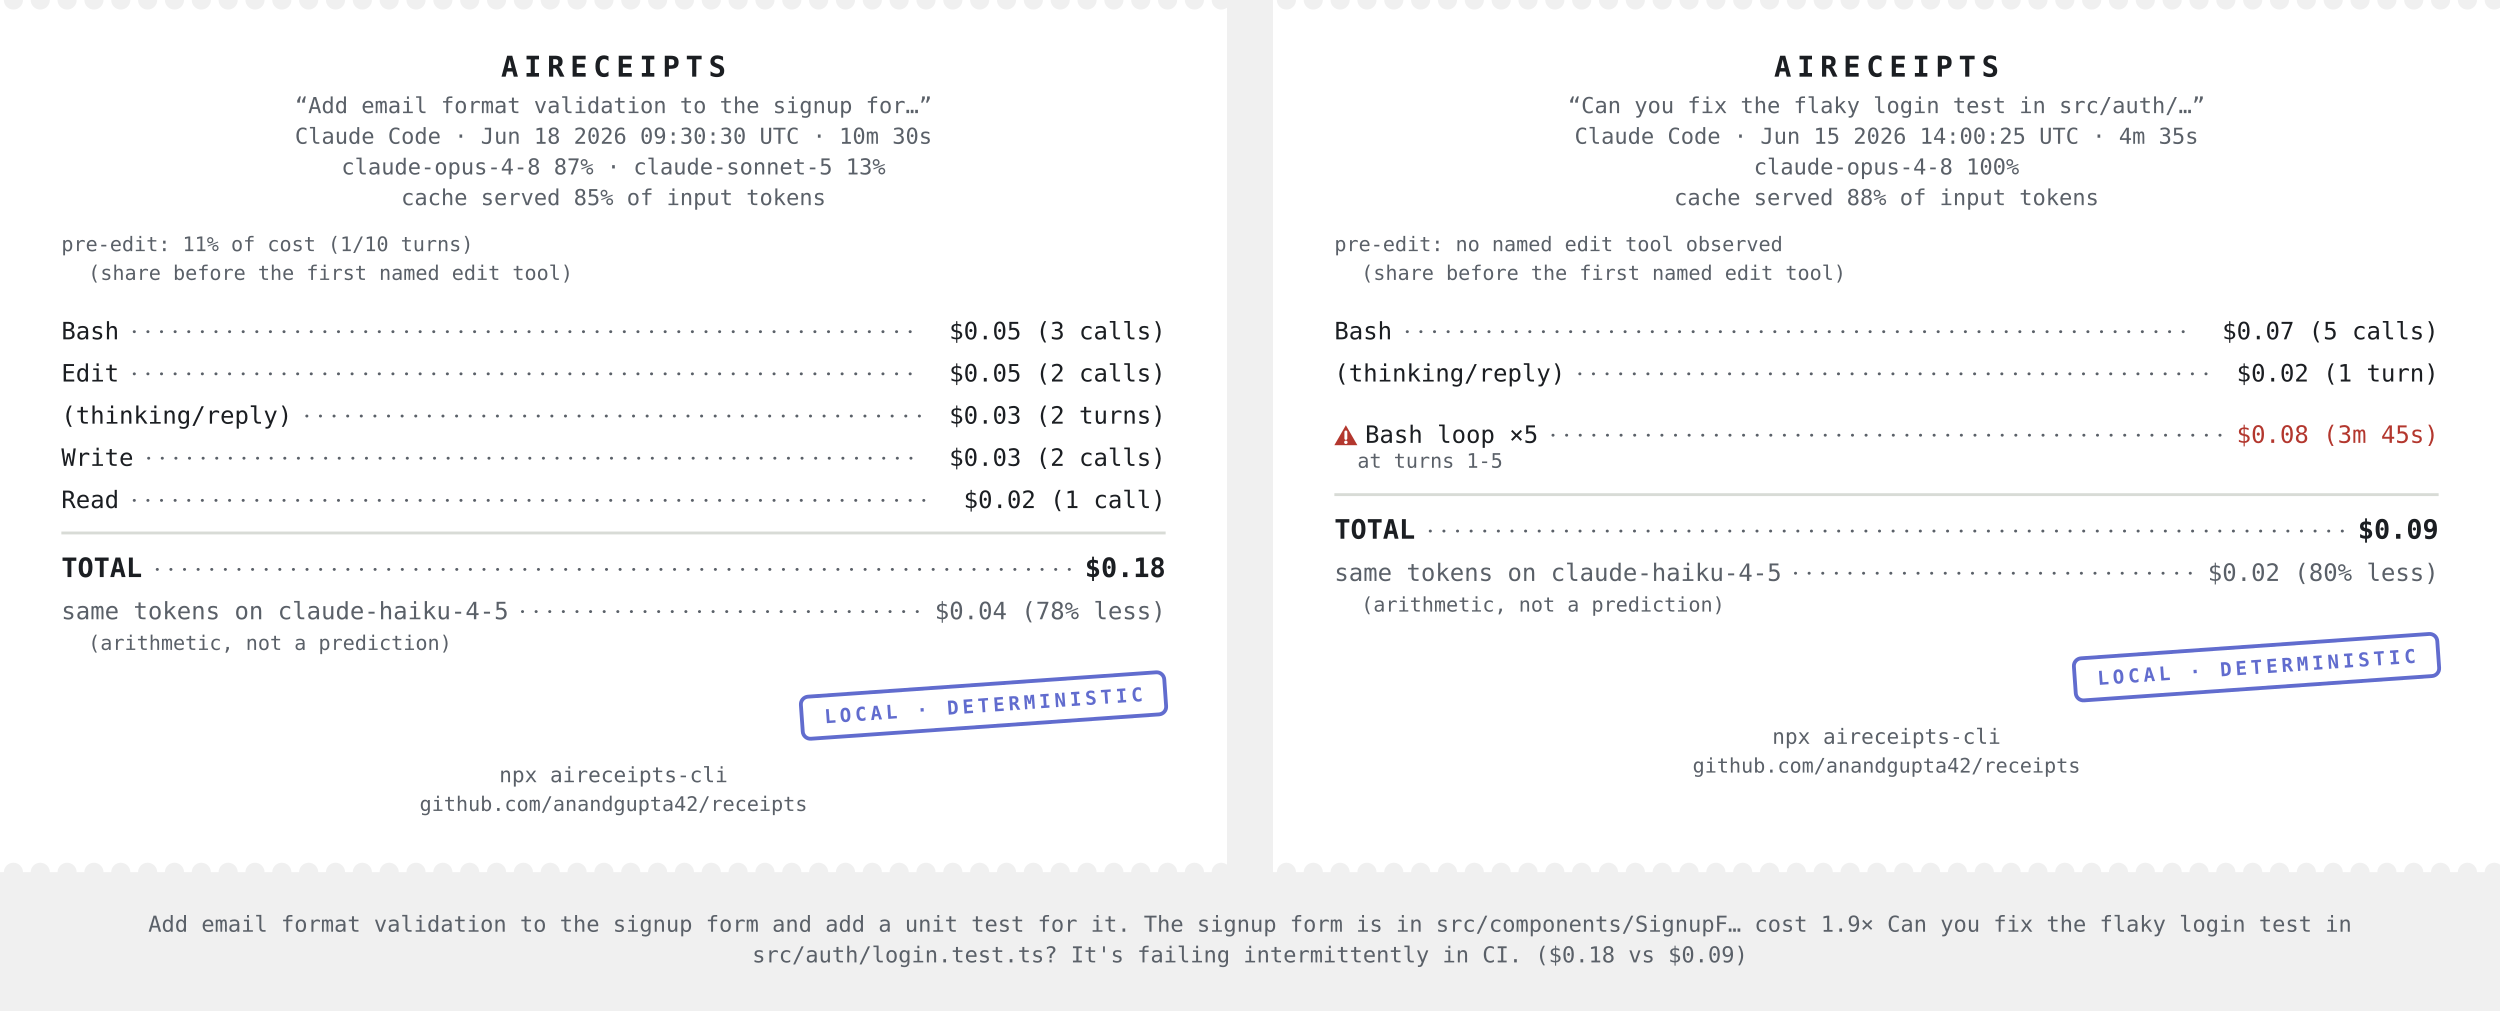
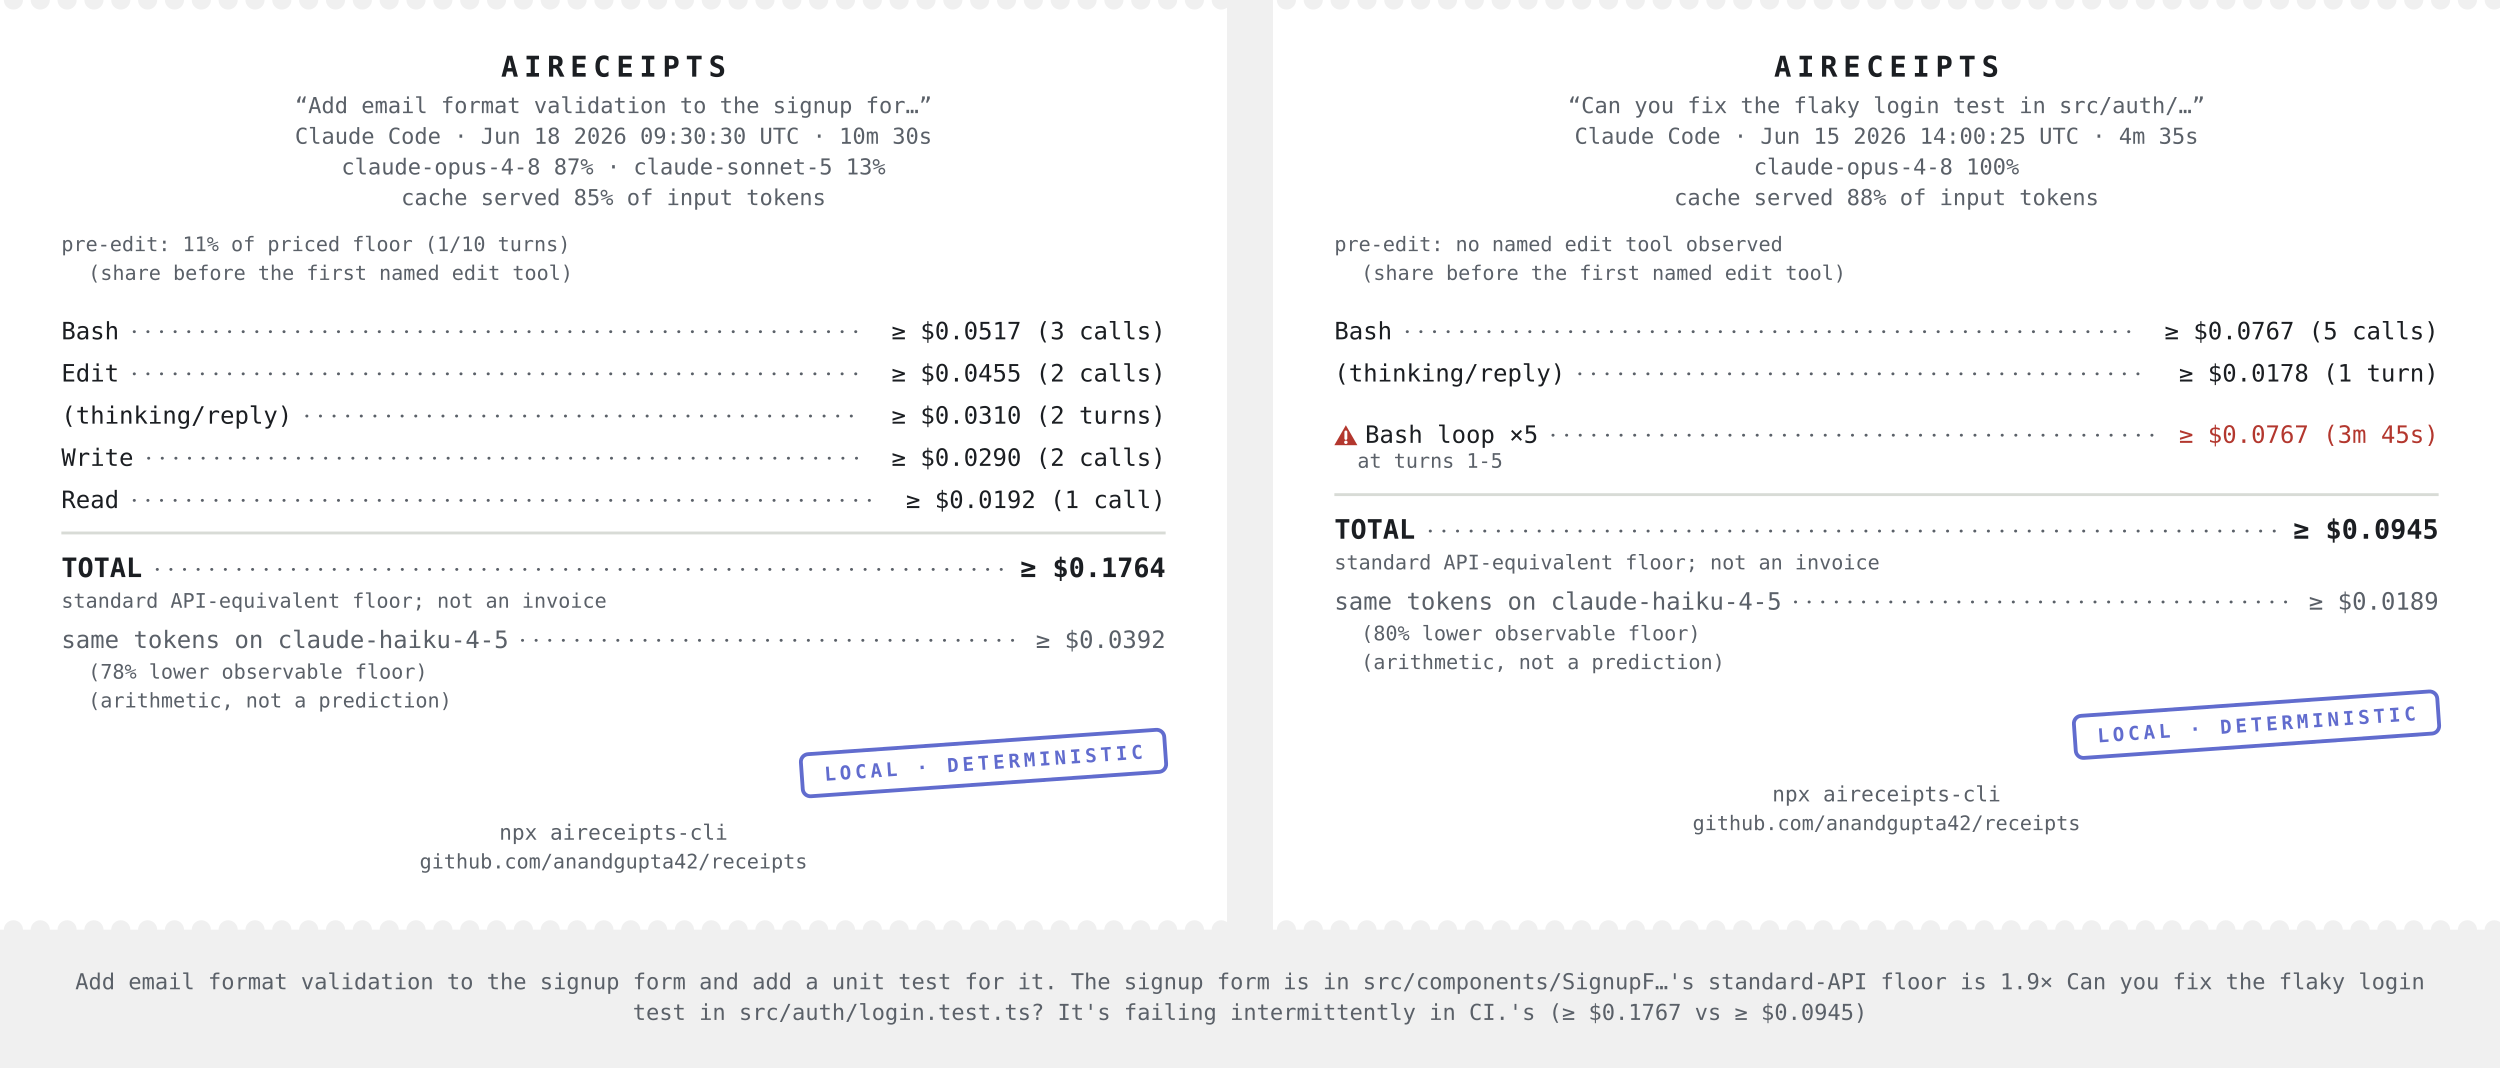
- <svg xmlns="http://www.w3.org/2000/svg" width="1304" height="527" viewBox="0 0 1304 527" font-family="&quot;SF Mono&quot;,&quot;Cascadia Code&quot;,&quot;JetBrains Mono&quot;,Menlo,Consolas,monospace" role="img" aria-label="aireceipts receipt comparison">
+ <svg xmlns="http://www.w3.org/2000/svg" width="1304" height="557" viewBox="0 0 1304 557" font-family="&quot;SF Mono&quot;,&quot;Cascadia Code&quot;,&quot;JetBrains Mono&quot;,Menlo,Consolas,monospace" role="img" aria-label="aireceipts receipt comparison">
  <g transform="translate(0 0)">
    <defs>
-       <mask id="perf-a" maskUnits="userSpaceOnUse" x="-5" y="-5" width="650" height="465">
-         <rect x="0" y="0" width="640" height="455" fill="#FFFFFF" />
+       <mask id="perf-a" maskUnits="userSpaceOnUse" x="-5" y="-5" width="650" height="495">
+         <rect x="0" y="0" width="640" height="485" fill="#FFFFFF" />
        <g class="perf-top">
          <circle cx="7" cy="0" r="5" fill="#000000" />
          <circle cx="21" cy="0" r="5" fill="#000000" />
          <circle cx="35" cy="0" r="5" fill="#000000" />
          <circle cx="49" cy="0" r="5" fill="#000000" />
          <circle cx="63" cy="0" r="5" fill="#000000" />
          <circle cx="77" cy="0" r="5" fill="#000000" />
          <circle cx="91" cy="0" r="5" fill="#000000" />
          <circle cx="105" cy="0" r="5" fill="#000000" />
          <circle cx="119" cy="0" r="5" fill="#000000" />
          <circle cx="133" cy="0" r="5" fill="#000000" />
          <circle cx="147" cy="0" r="5" fill="#000000" />
          <circle cx="161" cy="0" r="5" fill="#000000" />
          <circle cx="175" cy="0" r="5" fill="#000000" />
          <circle cx="189" cy="0" r="5" fill="#000000" />
          <circle cx="203" cy="0" r="5" fill="#000000" />
          <circle cx="217" cy="0" r="5" fill="#000000" />
          <circle cx="231" cy="0" r="5" fill="#000000" />
          <circle cx="245" cy="0" r="5" fill="#000000" />
          <circle cx="259" cy="0" r="5" fill="#000000" />
          <circle cx="273" cy="0" r="5" fill="#000000" />
          <circle cx="287" cy="0" r="5" fill="#000000" />
          <circle cx="301" cy="0" r="5" fill="#000000" />
          <circle cx="315" cy="0" r="5" fill="#000000" />
          <circle cx="329" cy="0" r="5" fill="#000000" />
          <circle cx="343" cy="0" r="5" fill="#000000" />
          <circle cx="357" cy="0" r="5" fill="#000000" />
          <circle cx="371" cy="0" r="5" fill="#000000" />
          <circle cx="385" cy="0" r="5" fill="#000000" />
          <circle cx="399" cy="0" r="5" fill="#000000" />
          <circle cx="413" cy="0" r="5" fill="#000000" />
          <circle cx="427" cy="0" r="5" fill="#000000" />
          <circle cx="441" cy="0" r="5" fill="#000000" />
          <circle cx="455" cy="0" r="5" fill="#000000" />
          <circle cx="469" cy="0" r="5" fill="#000000" />
          <circle cx="483" cy="0" r="5" fill="#000000" />
          <circle cx="497" cy="0" r="5" fill="#000000" />
          <circle cx="511" cy="0" r="5" fill="#000000" />
          <circle cx="525" cy="0" r="5" fill="#000000" />
          <circle cx="539" cy="0" r="5" fill="#000000" />
          <circle cx="553" cy="0" r="5" fill="#000000" />
          <circle cx="567" cy="0" r="5" fill="#000000" />
          <circle cx="581" cy="0" r="5" fill="#000000" />
          <circle cx="595" cy="0" r="5" fill="#000000" />
          <circle cx="609" cy="0" r="5" fill="#000000" />
          <circle cx="623" cy="0" r="5" fill="#000000" />
          <circle cx="637" cy="0" r="5" fill="#000000" />
        </g>
        <g class="perf-bottom">
-           <circle cx="7" cy="455" r="5" fill="#000000" />
-           <circle cx="21" cy="455" r="5" fill="#000000" />
-           <circle cx="35" cy="455" r="5" fill="#000000" />
-           <circle cx="49" cy="455" r="5" fill="#000000" />
-           <circle cx="63" cy="455" r="5" fill="#000000" />
-           <circle cx="77" cy="455" r="5" fill="#000000" />
-           <circle cx="91" cy="455" r="5" fill="#000000" />
-           <circle cx="105" cy="455" r="5" fill="#000000" />
-           <circle cx="119" cy="455" r="5" fill="#000000" />
-           <circle cx="133" cy="455" r="5" fill="#000000" />
-           <circle cx="147" cy="455" r="5" fill="#000000" />
-           <circle cx="161" cy="455" r="5" fill="#000000" />
-           <circle cx="175" cy="455" r="5" fill="#000000" />
-           <circle cx="189" cy="455" r="5" fill="#000000" />
-           <circle cx="203" cy="455" r="5" fill="#000000" />
-           <circle cx="217" cy="455" r="5" fill="#000000" />
-           <circle cx="231" cy="455" r="5" fill="#000000" />
-           <circle cx="245" cy="455" r="5" fill="#000000" />
-           <circle cx="259" cy="455" r="5" fill="#000000" />
-           <circle cx="273" cy="455" r="5" fill="#000000" />
-           <circle cx="287" cy="455" r="5" fill="#000000" />
-           <circle cx="301" cy="455" r="5" fill="#000000" />
-           <circle cx="315" cy="455" r="5" fill="#000000" />
-           <circle cx="329" cy="455" r="5" fill="#000000" />
-           <circle cx="343" cy="455" r="5" fill="#000000" />
-           <circle cx="357" cy="455" r="5" fill="#000000" />
-           <circle cx="371" cy="455" r="5" fill="#000000" />
-           <circle cx="385" cy="455" r="5" fill="#000000" />
-           <circle cx="399" cy="455" r="5" fill="#000000" />
-           <circle cx="413" cy="455" r="5" fill="#000000" />
-           <circle cx="427" cy="455" r="5" fill="#000000" />
-           <circle cx="441" cy="455" r="5" fill="#000000" />
-           <circle cx="455" cy="455" r="5" fill="#000000" />
-           <circle cx="469" cy="455" r="5" fill="#000000" />
-           <circle cx="483" cy="455" r="5" fill="#000000" />
-           <circle cx="497" cy="455" r="5" fill="#000000" />
-           <circle cx="511" cy="455" r="5" fill="#000000" />
-           <circle cx="525" cy="455" r="5" fill="#000000" />
-           <circle cx="539" cy="455" r="5" fill="#000000" />
-           <circle cx="553" cy="455" r="5" fill="#000000" />
-           <circle cx="567" cy="455" r="5" fill="#000000" />
-           <circle cx="581" cy="455" r="5" fill="#000000" />
-           <circle cx="595" cy="455" r="5" fill="#000000" />
-           <circle cx="609" cy="455" r="5" fill="#000000" />
-           <circle cx="623" cy="455" r="5" fill="#000000" />
-           <circle cx="637" cy="455" r="5" fill="#000000" />
+           <circle cx="7" cy="485" r="5" fill="#000000" />
+           <circle cx="21" cy="485" r="5" fill="#000000" />
+           <circle cx="35" cy="485" r="5" fill="#000000" />
+           <circle cx="49" cy="485" r="5" fill="#000000" />
+           <circle cx="63" cy="485" r="5" fill="#000000" />
+           <circle cx="77" cy="485" r="5" fill="#000000" />
+           <circle cx="91" cy="485" r="5" fill="#000000" />
+           <circle cx="105" cy="485" r="5" fill="#000000" />
+           <circle cx="119" cy="485" r="5" fill="#000000" />
+           <circle cx="133" cy="485" r="5" fill="#000000" />
+           <circle cx="147" cy="485" r="5" fill="#000000" />
+           <circle cx="161" cy="485" r="5" fill="#000000" />
+           <circle cx="175" cy="485" r="5" fill="#000000" />
+           <circle cx="189" cy="485" r="5" fill="#000000" />
+           <circle cx="203" cy="485" r="5" fill="#000000" />
+           <circle cx="217" cy="485" r="5" fill="#000000" />
+           <circle cx="231" cy="485" r="5" fill="#000000" />
+           <circle cx="245" cy="485" r="5" fill="#000000" />
+           <circle cx="259" cy="485" r="5" fill="#000000" />
+           <circle cx="273" cy="485" r="5" fill="#000000" />
+           <circle cx="287" cy="485" r="5" fill="#000000" />
+           <circle cx="301" cy="485" r="5" fill="#000000" />
+           <circle cx="315" cy="485" r="5" fill="#000000" />
+           <circle cx="329" cy="485" r="5" fill="#000000" />
+           <circle cx="343" cy="485" r="5" fill="#000000" />
+           <circle cx="357" cy="485" r="5" fill="#000000" />
+           <circle cx="371" cy="485" r="5" fill="#000000" />
+           <circle cx="385" cy="485" r="5" fill="#000000" />
+           <circle cx="399" cy="485" r="5" fill="#000000" />
+           <circle cx="413" cy="485" r="5" fill="#000000" />
+           <circle cx="427" cy="485" r="5" fill="#000000" />
+           <circle cx="441" cy="485" r="5" fill="#000000" />
+           <circle cx="455" cy="485" r="5" fill="#000000" />
+           <circle cx="469" cy="485" r="5" fill="#000000" />
+           <circle cx="483" cy="485" r="5" fill="#000000" />
+           <circle cx="497" cy="485" r="5" fill="#000000" />
+           <circle cx="511" cy="485" r="5" fill="#000000" />
+           <circle cx="525" cy="485" r="5" fill="#000000" />
+           <circle cx="539" cy="485" r="5" fill="#000000" />
+           <circle cx="553" cy="485" r="5" fill="#000000" />
+           <circle cx="567" cy="485" r="5" fill="#000000" />
+           <circle cx="581" cy="485" r="5" fill="#000000" />
+           <circle cx="595" cy="485" r="5" fill="#000000" />
+           <circle cx="609" cy="485" r="5" fill="#000000" />
+           <circle cx="623" cy="485" r="5" fill="#000000" />
+           <circle cx="637" cy="485" r="5" fill="#000000" />
        </g>
      </mask>
    </defs>
-     <rect x="0" y="0" width="640" height="455" fill="#FFFFFF" mask="url(#perf-a)" />
+     <rect x="0" y="0" width="640" height="485" fill="#FFFFFF" mask="url(#perf-a)" />
    <text x="320" y="40" font-size="15" fill="#1B1E22" text-anchor="middle" font-weight="700" letter-spacing="3">AIRECEIPTS</text>
    <text x="320" y="59" font-size="11.5" fill="#5A6068" text-anchor="middle">“Add email format validation to the signup for…”</text>
    <text x="320" y="75" font-size="11.5" fill="#5A6068" text-anchor="middle">Claude Code · Jun 18 2026 09:30:30 UTC · 10m 30s</text>
    <text x="320" y="91" font-size="11.5" fill="#5A6068" text-anchor="middle">claude-opus-4-8 87% · claude-sonnet-5 13%</text>
    <text x="320" y="107" font-size="11.5" fill="#5A6068" text-anchor="middle">cache served 85% of input tokens</text>
-     <text x="32" y="131" font-size="10.5" fill="#5A6068" text-anchor="start">pre-edit: 11% of cost (1/10 turns)</text>
+     <text x="32" y="131" font-size="10.5" fill="#5A6068" text-anchor="start">pre-edit: 11% of priced floor (1/10 turns)</text>
    <text x="46" y="146" font-size="10.5" fill="#5A6068" text-anchor="start">(share before the first named edit tool)</text>
    <text x="32" y="177" font-size="12.5" fill="#1B1E22" text-anchor="start">Bash</text>
-     <text x="608" y="177" font-size="12.5" fill="#1B1E22" text-anchor="end">$0.05  (3 calls)</text>
-     <line x1="70" y1="173" x2="480" y2="173" stroke="#5A6068" stroke-width="1.5" stroke-linecap="round" stroke-dasharray="0.1 7" />
+     <text x="608" y="177" font-size="12.5" fill="#1B1E22" text-anchor="end">≥ $0.0517  (3 calls)</text>
+     <line x1="70" y1="173" x2="450" y2="173" stroke="#5A6068" stroke-width="1.5" stroke-linecap="round" stroke-dasharray="0.1 7" />
    <text x="32" y="199" font-size="12.5" fill="#1B1E22" text-anchor="start">Edit</text>
-     <text x="608" y="199" font-size="12.5" fill="#1B1E22" text-anchor="end">$0.05  (2 calls)</text>
-     <line x1="70" y1="195" x2="480" y2="195" stroke="#5A6068" stroke-width="1.5" stroke-linecap="round" stroke-dasharray="0.1 7" />
+     <text x="608" y="199" font-size="12.5" fill="#1B1E22" text-anchor="end">≥ $0.0455  (2 calls)</text>
+     <line x1="70" y1="195" x2="450" y2="195" stroke="#5A6068" stroke-width="1.5" stroke-linecap="round" stroke-dasharray="0.1 7" />
    <text x="32" y="221" font-size="12.5" fill="#1B1E22" text-anchor="start">(thinking/reply)</text>
-     <text x="608" y="221" font-size="12.5" fill="#1B1E22" text-anchor="end">$0.03  (2 turns)</text>
-     <line x1="160" y1="217" x2="480" y2="217" stroke="#5A6068" stroke-width="1.5" stroke-linecap="round" stroke-dasharray="0.1 7" />
+     <text x="608" y="221" font-size="12.5" fill="#1B1E22" text-anchor="end">≥ $0.0310  (2 turns)</text>
+     <line x1="160" y1="217" x2="450" y2="217" stroke="#5A6068" stroke-width="1.5" stroke-linecap="round" stroke-dasharray="0.1 7" />
    <text x="32" y="243" font-size="12.5" fill="#1B1E22" text-anchor="start">Write</text>
-     <text x="608" y="243" font-size="12.5" fill="#1B1E22" text-anchor="end">$0.03  (2 calls)</text>
-     <line x1="77.5" y1="239" x2="480" y2="239" stroke="#5A6068" stroke-width="1.5" stroke-linecap="round" stroke-dasharray="0.1 7" />
+     <text x="608" y="243" font-size="12.5" fill="#1B1E22" text-anchor="end">≥ $0.0290  (2 calls)</text>
+     <line x1="77.5" y1="239" x2="450" y2="239" stroke="#5A6068" stroke-width="1.5" stroke-linecap="round" stroke-dasharray="0.1 7" />
    <text x="32" y="265" font-size="12.5" fill="#1B1E22" text-anchor="start">Read</text>
-     <text x="608" y="265" font-size="12.5" fill="#1B1E22" text-anchor="end">$0.02  (1 call)</text>
-     <line x1="70" y1="261" x2="487.5" y2="261" stroke="#5A6068" stroke-width="1.5" stroke-linecap="round" stroke-dasharray="0.1 7" />
+     <text x="608" y="265" font-size="12.5" fill="#1B1E22" text-anchor="end">≥ $0.0192  (1 call)</text>
+     <line x1="70" y1="261" x2="457.5" y2="261" stroke="#5A6068" stroke-width="1.5" stroke-linecap="round" stroke-dasharray="0.1 7" />
    <line x1="32" y1="278" x2="608" y2="278" stroke="#D8DBD6" stroke-width="1.5" />
    <text x="32" y="301" font-size="14" fill="#1B1E22" text-anchor="start" font-weight="700">TOTAL</text>
-     <text x="608" y="301" font-size="14" fill="#1B1E22" text-anchor="end" font-weight="700">$0.18</text>
-     <line x1="82" y1="297" x2="558" y2="297" stroke="#5A6068" stroke-width="1.5" stroke-linecap="round" stroke-dasharray="0.1 7" />
-     <text x="32" y="323" font-size="12.5" fill="#5A6068" text-anchor="start" font-weight="400">same tokens on claude-haiku-4-5</text>
-     <text x="608" y="323" font-size="12.5" fill="#5A6068" text-anchor="end" font-weight="400">$0.04 (78% less)</text>
-     <line x1="272.5" y1="319" x2="480" y2="319" stroke="#5A6068" stroke-width="1.5" stroke-linecap="round" stroke-dasharray="0.1 7" />
-     <text x="46" y="339" font-size="10.5" fill="#5A6068" text-anchor="start">(arithmetic, not a prediction)</text>
-     <g class="stamp" opacity="0.8" transform="rotate(-4 513 368)">
-       <rect x="418" y="357" width="190" height="22" rx="4" fill="none" stroke="#3947C2" stroke-width="2" />
-       <text x="513" y="371.5" font-size="10" fill="#3947C2" text-anchor="middle" font-weight="700" letter-spacing="2">LOCAL · DETERMINISTIC</text>
+     <text x="608" y="301" font-size="14" fill="#1B1E22" text-anchor="end" font-weight="700">≥ $0.1764</text>
+     <line x1="82" y1="297" x2="524.4" y2="297" stroke="#5A6068" stroke-width="1.5" stroke-linecap="round" stroke-dasharray="0.1 7" />
+     <text x="32" y="317" font-size="10.5" fill="#5A6068" text-anchor="start">standard API-equivalent floor; not an invoice</text>
+     <text x="32" y="338" font-size="12.5" fill="#5A6068" text-anchor="start" font-weight="400">same tokens on claude-haiku-4-5</text>
+     <text x="608" y="338" font-size="12.5" fill="#5A6068" text-anchor="end" font-weight="400">≥ $0.0392</text>
+     <line x1="272.5" y1="334" x2="532.5" y2="334" stroke="#5A6068" stroke-width="1.5" stroke-linecap="round" stroke-dasharray="0.1 7" />
+     <text x="46" y="354" font-size="10.5" fill="#5A6068" text-anchor="start">(78% lower observable floor)</text>
+     <text x="46" y="369" font-size="10.5" fill="#5A6068" text-anchor="start">(arithmetic, not a prediction)</text>
+     <g class="stamp" opacity="0.8" transform="rotate(-4 513 398)">
+       <rect x="418" y="387" width="190" height="22" rx="4" fill="none" stroke="#3947C2" stroke-width="2" />
+       <text x="513" y="401.5" font-size="10" fill="#3947C2" text-anchor="middle" font-weight="700" letter-spacing="2">LOCAL · DETERMINISTIC</text>
    </g>
-     <text x="320" y="408" font-size="11" fill="#5A6068" text-anchor="middle">npx aireceipts-cli</text>
-     <text x="320" y="423" font-size="10.5" fill="#5A6068" text-anchor="middle">github.com/anandgupta42/receipts</text>
+     <text x="320" y="438" font-size="11" fill="#5A6068" text-anchor="middle">npx aireceipts-cli</text>
+     <text x="320" y="453" font-size="10.5" fill="#5A6068" text-anchor="middle">github.com/anandgupta42/receipts</text>
  </g>
  <g transform="translate(664 0)">
    <defs>
-       <mask id="perf-b" maskUnits="userSpaceOnUse" x="-5" y="-5" width="650" height="465">
-         <rect x="0" y="0" width="640" height="455" fill="#FFFFFF" />
+       <mask id="perf-b" maskUnits="userSpaceOnUse" x="-5" y="-5" width="650" height="495">
+         <rect x="0" y="0" width="640" height="485" fill="#FFFFFF" />
        <g class="perf-top">
          <circle cx="7" cy="0" r="5" fill="#000000" />
          <circle cx="21" cy="0" r="5" fill="#000000" />
          <circle cx="35" cy="0" r="5" fill="#000000" />
          <circle cx="49" cy="0" r="5" fill="#000000" />
          <circle cx="63" cy="0" r="5" fill="#000000" />
          <circle cx="77" cy="0" r="5" fill="#000000" />
          <circle cx="91" cy="0" r="5" fill="#000000" />
          <circle cx="105" cy="0" r="5" fill="#000000" />
          <circle cx="119" cy="0" r="5" fill="#000000" />
          <circle cx="133" cy="0" r="5" fill="#000000" />
          <circle cx="147" cy="0" r="5" fill="#000000" />
          <circle cx="161" cy="0" r="5" fill="#000000" />
          <circle cx="175" cy="0" r="5" fill="#000000" />
          <circle cx="189" cy="0" r="5" fill="#000000" />
          <circle cx="203" cy="0" r="5" fill="#000000" />
          <circle cx="217" cy="0" r="5" fill="#000000" />
          <circle cx="231" cy="0" r="5" fill="#000000" />
          <circle cx="245" cy="0" r="5" fill="#000000" />
          <circle cx="259" cy="0" r="5" fill="#000000" />
          <circle cx="273" cy="0" r="5" fill="#000000" />
          <circle cx="287" cy="0" r="5" fill="#000000" />
          <circle cx="301" cy="0" r="5" fill="#000000" />
          <circle cx="315" cy="0" r="5" fill="#000000" />
          <circle cx="329" cy="0" r="5" fill="#000000" />
          <circle cx="343" cy="0" r="5" fill="#000000" />
          <circle cx="357" cy="0" r="5" fill="#000000" />
          <circle cx="371" cy="0" r="5" fill="#000000" />
          <circle cx="385" cy="0" r="5" fill="#000000" />
          <circle cx="399" cy="0" r="5" fill="#000000" />
          <circle cx="413" cy="0" r="5" fill="#000000" />
          <circle cx="427" cy="0" r="5" fill="#000000" />
          <circle cx="441" cy="0" r="5" fill="#000000" />
          <circle cx="455" cy="0" r="5" fill="#000000" />
          <circle cx="469" cy="0" r="5" fill="#000000" />
          <circle cx="483" cy="0" r="5" fill="#000000" />
          <circle cx="497" cy="0" r="5" fill="#000000" />
          <circle cx="511" cy="0" r="5" fill="#000000" />
          <circle cx="525" cy="0" r="5" fill="#000000" />
          <circle cx="539" cy="0" r="5" fill="#000000" />
          <circle cx="553" cy="0" r="5" fill="#000000" />
          <circle cx="567" cy="0" r="5" fill="#000000" />
          <circle cx="581" cy="0" r="5" fill="#000000" />
          <circle cx="595" cy="0" r="5" fill="#000000" />
          <circle cx="609" cy="0" r="5" fill="#000000" />
          <circle cx="623" cy="0" r="5" fill="#000000" />
          <circle cx="637" cy="0" r="5" fill="#000000" />
        </g>
        <g class="perf-bottom">
-           <circle cx="7" cy="455" r="5" fill="#000000" />
-           <circle cx="21" cy="455" r="5" fill="#000000" />
-           <circle cx="35" cy="455" r="5" fill="#000000" />
-           <circle cx="49" cy="455" r="5" fill="#000000" />
-           <circle cx="63" cy="455" r="5" fill="#000000" />
-           <circle cx="77" cy="455" r="5" fill="#000000" />
-           <circle cx="91" cy="455" r="5" fill="#000000" />
-           <circle cx="105" cy="455" r="5" fill="#000000" />
-           <circle cx="119" cy="455" r="5" fill="#000000" />
-           <circle cx="133" cy="455" r="5" fill="#000000" />
-           <circle cx="147" cy="455" r="5" fill="#000000" />
-           <circle cx="161" cy="455" r="5" fill="#000000" />
-           <circle cx="175" cy="455" r="5" fill="#000000" />
-           <circle cx="189" cy="455" r="5" fill="#000000" />
-           <circle cx="203" cy="455" r="5" fill="#000000" />
-           <circle cx="217" cy="455" r="5" fill="#000000" />
-           <circle cx="231" cy="455" r="5" fill="#000000" />
-           <circle cx="245" cy="455" r="5" fill="#000000" />
-           <circle cx="259" cy="455" r="5" fill="#000000" />
-           <circle cx="273" cy="455" r="5" fill="#000000" />
-           <circle cx="287" cy="455" r="5" fill="#000000" />
-           <circle cx="301" cy="455" r="5" fill="#000000" />
-           <circle cx="315" cy="455" r="5" fill="#000000" />
-           <circle cx="329" cy="455" r="5" fill="#000000" />
-           <circle cx="343" cy="455" r="5" fill="#000000" />
-           <circle cx="357" cy="455" r="5" fill="#000000" />
-           <circle cx="371" cy="455" r="5" fill="#000000" />
-           <circle cx="385" cy="455" r="5" fill="#000000" />
-           <circle cx="399" cy="455" r="5" fill="#000000" />
-           <circle cx="413" cy="455" r="5" fill="#000000" />
-           <circle cx="427" cy="455" r="5" fill="#000000" />
-           <circle cx="441" cy="455" r="5" fill="#000000" />
-           <circle cx="455" cy="455" r="5" fill="#000000" />
-           <circle cx="469" cy="455" r="5" fill="#000000" />
-           <circle cx="483" cy="455" r="5" fill="#000000" />
-           <circle cx="497" cy="455" r="5" fill="#000000" />
-           <circle cx="511" cy="455" r="5" fill="#000000" />
-           <circle cx="525" cy="455" r="5" fill="#000000" />
-           <circle cx="539" cy="455" r="5" fill="#000000" />
-           <circle cx="553" cy="455" r="5" fill="#000000" />
-           <circle cx="567" cy="455" r="5" fill="#000000" />
-           <circle cx="581" cy="455" r="5" fill="#000000" />
-           <circle cx="595" cy="455" r="5" fill="#000000" />
-           <circle cx="609" cy="455" r="5" fill="#000000" />
-           <circle cx="623" cy="455" r="5" fill="#000000" />
-           <circle cx="637" cy="455" r="5" fill="#000000" />
+           <circle cx="7" cy="485" r="5" fill="#000000" />
+           <circle cx="21" cy="485" r="5" fill="#000000" />
+           <circle cx="35" cy="485" r="5" fill="#000000" />
+           <circle cx="49" cy="485" r="5" fill="#000000" />
+           <circle cx="63" cy="485" r="5" fill="#000000" />
+           <circle cx="77" cy="485" r="5" fill="#000000" />
+           <circle cx="91" cy="485" r="5" fill="#000000" />
+           <circle cx="105" cy="485" r="5" fill="#000000" />
+           <circle cx="119" cy="485" r="5" fill="#000000" />
+           <circle cx="133" cy="485" r="5" fill="#000000" />
+           <circle cx="147" cy="485" r="5" fill="#000000" />
+           <circle cx="161" cy="485" r="5" fill="#000000" />
+           <circle cx="175" cy="485" r="5" fill="#000000" />
+           <circle cx="189" cy="485" r="5" fill="#000000" />
+           <circle cx="203" cy="485" r="5" fill="#000000" />
+           <circle cx="217" cy="485" r="5" fill="#000000" />
+           <circle cx="231" cy="485" r="5" fill="#000000" />
+           <circle cx="245" cy="485" r="5" fill="#000000" />
+           <circle cx="259" cy="485" r="5" fill="#000000" />
+           <circle cx="273" cy="485" r="5" fill="#000000" />
+           <circle cx="287" cy="485" r="5" fill="#000000" />
+           <circle cx="301" cy="485" r="5" fill="#000000" />
+           <circle cx="315" cy="485" r="5" fill="#000000" />
+           <circle cx="329" cy="485" r="5" fill="#000000" />
+           <circle cx="343" cy="485" r="5" fill="#000000" />
+           <circle cx="357" cy="485" r="5" fill="#000000" />
+           <circle cx="371" cy="485" r="5" fill="#000000" />
+           <circle cx="385" cy="485" r="5" fill="#000000" />
+           <circle cx="399" cy="485" r="5" fill="#000000" />
+           <circle cx="413" cy="485" r="5" fill="#000000" />
+           <circle cx="427" cy="485" r="5" fill="#000000" />
+           <circle cx="441" cy="485" r="5" fill="#000000" />
+           <circle cx="455" cy="485" r="5" fill="#000000" />
+           <circle cx="469" cy="485" r="5" fill="#000000" />
+           <circle cx="483" cy="485" r="5" fill="#000000" />
+           <circle cx="497" cy="485" r="5" fill="#000000" />
+           <circle cx="511" cy="485" r="5" fill="#000000" />
+           <circle cx="525" cy="485" r="5" fill="#000000" />
+           <circle cx="539" cy="485" r="5" fill="#000000" />
+           <circle cx="553" cy="485" r="5" fill="#000000" />
+           <circle cx="567" cy="485" r="5" fill="#000000" />
+           <circle cx="581" cy="485" r="5" fill="#000000" />
+           <circle cx="595" cy="485" r="5" fill="#000000" />
+           <circle cx="609" cy="485" r="5" fill="#000000" />
+           <circle cx="623" cy="485" r="5" fill="#000000" />
+           <circle cx="637" cy="485" r="5" fill="#000000" />
        </g>
      </mask>
    </defs>
-     <rect x="0" y="0" width="640" height="455" fill="#FFFFFF" mask="url(#perf-b)" />
+     <rect x="0" y="0" width="640" height="485" fill="#FFFFFF" mask="url(#perf-b)" />
    <text x="320" y="40" font-size="15" fill="#1B1E22" text-anchor="middle" font-weight="700" letter-spacing="3">AIRECEIPTS</text>
    <text x="320" y="59" font-size="11.5" fill="#5A6068" text-anchor="middle">“Can you fix the flaky login test in src/auth/…”</text>
    <text x="320" y="75" font-size="11.5" fill="#5A6068" text-anchor="middle">Claude Code · Jun 15 2026 14:00:25 UTC · 4m 35s</text>
    <text x="320" y="91" font-size="11.5" fill="#5A6068" text-anchor="middle">claude-opus-4-8 100%</text>
    <text x="320" y="107" font-size="11.5" fill="#5A6068" text-anchor="middle">cache served 88% of input tokens</text>
    <text x="32" y="131" font-size="10.5" fill="#5A6068" text-anchor="start">pre-edit: no named edit tool observed</text>
    <text x="46" y="146" font-size="10.5" fill="#5A6068" text-anchor="start">(share before the first named edit tool)</text>
    <text x="32" y="177" font-size="12.5" fill="#1B1E22" text-anchor="start">Bash</text>
-     <text x="608" y="177" font-size="12.5" fill="#1B1E22" text-anchor="end">$0.07  (5 calls)</text>
-     <line x1="70" y1="173" x2="480" y2="173" stroke="#5A6068" stroke-width="1.5" stroke-linecap="round" stroke-dasharray="0.1 7" />
+     <text x="608" y="177" font-size="12.5" fill="#1B1E22" text-anchor="end">≥ $0.0767  (5 calls)</text>
+     <line x1="70" y1="173" x2="450" y2="173" stroke="#5A6068" stroke-width="1.5" stroke-linecap="round" stroke-dasharray="0.1 7" />
    <text x="32" y="199" font-size="12.5" fill="#1B1E22" text-anchor="start">(thinking/reply)</text>
-     <text x="608" y="199" font-size="12.5" fill="#1B1E22" text-anchor="end">$0.02  (1 turn)</text>
-     <line x1="160" y1="195" x2="487.5" y2="195" stroke="#5A6068" stroke-width="1.5" stroke-linecap="round" stroke-dasharray="0.1 7" />
+     <text x="608" y="199" font-size="12.5" fill="#1B1E22" text-anchor="end">≥ $0.0178  (1 turn)</text>
+     <line x1="160" y1="195" x2="457.5" y2="195" stroke="#5A6068" stroke-width="1.5" stroke-linecap="round" stroke-dasharray="0.1 7" />
    <path d="M38 221.8 L44 232.2 L32 232.2 Z" fill="#B3372E" />
    <line x1="38" y1="225.3" x2="38" y2="228.7" stroke="#FFFFFF" stroke-width="1.5" stroke-linecap="round" />
    <circle cx="38" cy="230.7" r="0.9" fill="#FFFFFF" />
    <text x="48" y="231" font-size="12.5" fill="#1B1E22" text-anchor="start">Bash loop ×5</text>
-     <text x="608" y="231" font-size="12.5" fill="#B3372E" text-anchor="end">$0.08 (3m 45s)</text>
-     <line x1="146" y1="227" x2="495" y2="227" stroke="#5A6068" stroke-width="1.5" stroke-linecap="round" stroke-dasharray="0.1 7" />
+     <text x="608" y="231" font-size="12.5" fill="#B3372E" text-anchor="end">≥ $0.0767 (3m 45s)</text>
+     <line x1="146" y1="227" x2="465" y2="227" stroke="#5A6068" stroke-width="1.5" stroke-linecap="round" stroke-dasharray="0.1 7" />
    <text x="44" y="244" font-size="10.5" fill="#5A6068" text-anchor="start">at turns 1-5</text>
    <line x1="32" y1="258" x2="608" y2="258" stroke="#D8DBD6" stroke-width="1.5" />
    <text x="32" y="281" font-size="14" fill="#1B1E22" text-anchor="start" font-weight="700">TOTAL</text>
-     <text x="608" y="281" font-size="14" fill="#1B1E22" text-anchor="end" font-weight="700">$0.09</text>
-     <line x1="82" y1="277" x2="558" y2="277" stroke="#5A6068" stroke-width="1.5" stroke-linecap="round" stroke-dasharray="0.1 7" />
-     <text x="32" y="303" font-size="12.5" fill="#5A6068" text-anchor="start" font-weight="400">same tokens on claude-haiku-4-5</text>
-     <text x="608" y="303" font-size="12.5" fill="#5A6068" text-anchor="end" font-weight="400">$0.02 (80% less)</text>
-     <line x1="272.5" y1="299" x2="480" y2="299" stroke="#5A6068" stroke-width="1.5" stroke-linecap="round" stroke-dasharray="0.1 7" />
-     <text x="46" y="319" font-size="10.5" fill="#5A6068" text-anchor="start">(arithmetic, not a prediction)</text>
-     <g class="stamp" opacity="0.8" transform="rotate(-4 513 348)">
-       <rect x="418" y="337" width="190" height="22" rx="4" fill="none" stroke="#3947C2" stroke-width="2" />
-       <text x="513" y="351.5" font-size="10" fill="#3947C2" text-anchor="middle" font-weight="700" letter-spacing="2">LOCAL · DETERMINISTIC</text>
+     <text x="608" y="281" font-size="14" fill="#1B1E22" text-anchor="end" font-weight="700">≥ $0.0945</text>
+     <line x1="82" y1="277" x2="524.4" y2="277" stroke="#5A6068" stroke-width="1.5" stroke-linecap="round" stroke-dasharray="0.1 7" />
+     <text x="32" y="297" font-size="10.5" fill="#5A6068" text-anchor="start">standard API-equivalent floor; not an invoice</text>
+     <text x="32" y="318" font-size="12.5" fill="#5A6068" text-anchor="start" font-weight="400">same tokens on claude-haiku-4-5</text>
+     <text x="608" y="318" font-size="12.5" fill="#5A6068" text-anchor="end" font-weight="400">≥ $0.0189</text>
+     <line x1="272.5" y1="314" x2="532.5" y2="314" stroke="#5A6068" stroke-width="1.5" stroke-linecap="round" stroke-dasharray="0.1 7" />
+     <text x="46" y="334" font-size="10.5" fill="#5A6068" text-anchor="start">(80% lower observable floor)</text>
+     <text x="46" y="349" font-size="10.5" fill="#5A6068" text-anchor="start">(arithmetic, not a prediction)</text>
+     <g class="stamp" opacity="0.8" transform="rotate(-4 513 378)">
+       <rect x="418" y="367" width="190" height="22" rx="4" fill="none" stroke="#3947C2" stroke-width="2" />
+       <text x="513" y="381.5" font-size="10" fill="#3947C2" text-anchor="middle" font-weight="700" letter-spacing="2">LOCAL · DETERMINISTIC</text>
    </g>
-     <text x="320" y="388" font-size="11" fill="#5A6068" text-anchor="middle">npx aireceipts-cli</text>
-     <text x="320" y="403" font-size="10.5" fill="#5A6068" text-anchor="middle">github.com/anandgupta42/receipts</text>
+     <text x="320" y="418" font-size="11" fill="#5A6068" text-anchor="middle">npx aireceipts-cli</text>
+     <text x="320" y="433" font-size="10.5" fill="#5A6068" text-anchor="middle">github.com/anandgupta42/receipts</text>
  </g>
-   <text x="652" y="486" font-size="11.5" fill="#5A6068" text-anchor="middle">Add email format validation to the signup form and add a unit test for it. The signup form is in src/components/SignupF… cost 1.9× Can you fix the flaky login test in</text>
-   <text x="652" y="502" font-size="11.5" fill="#5A6068" text-anchor="middle">src/auth/login.test.ts? It's failing intermittently in CI. ($0.18 vs $0.09)</text>
+   <text x="652" y="516" font-size="11.5" fill="#5A6068" text-anchor="middle">Add email format validation to the signup form and add a unit test for it. The signup form is in src/components/SignupF…'s standard-API floor is 1.9× Can you fix the flaky login</text>
+   <text x="652" y="532" font-size="11.5" fill="#5A6068" text-anchor="middle">test in src/auth/login.test.ts? It's failing intermittently in CI.'s (≥ $0.1767 vs ≥ $0.0945)</text>
</svg>
